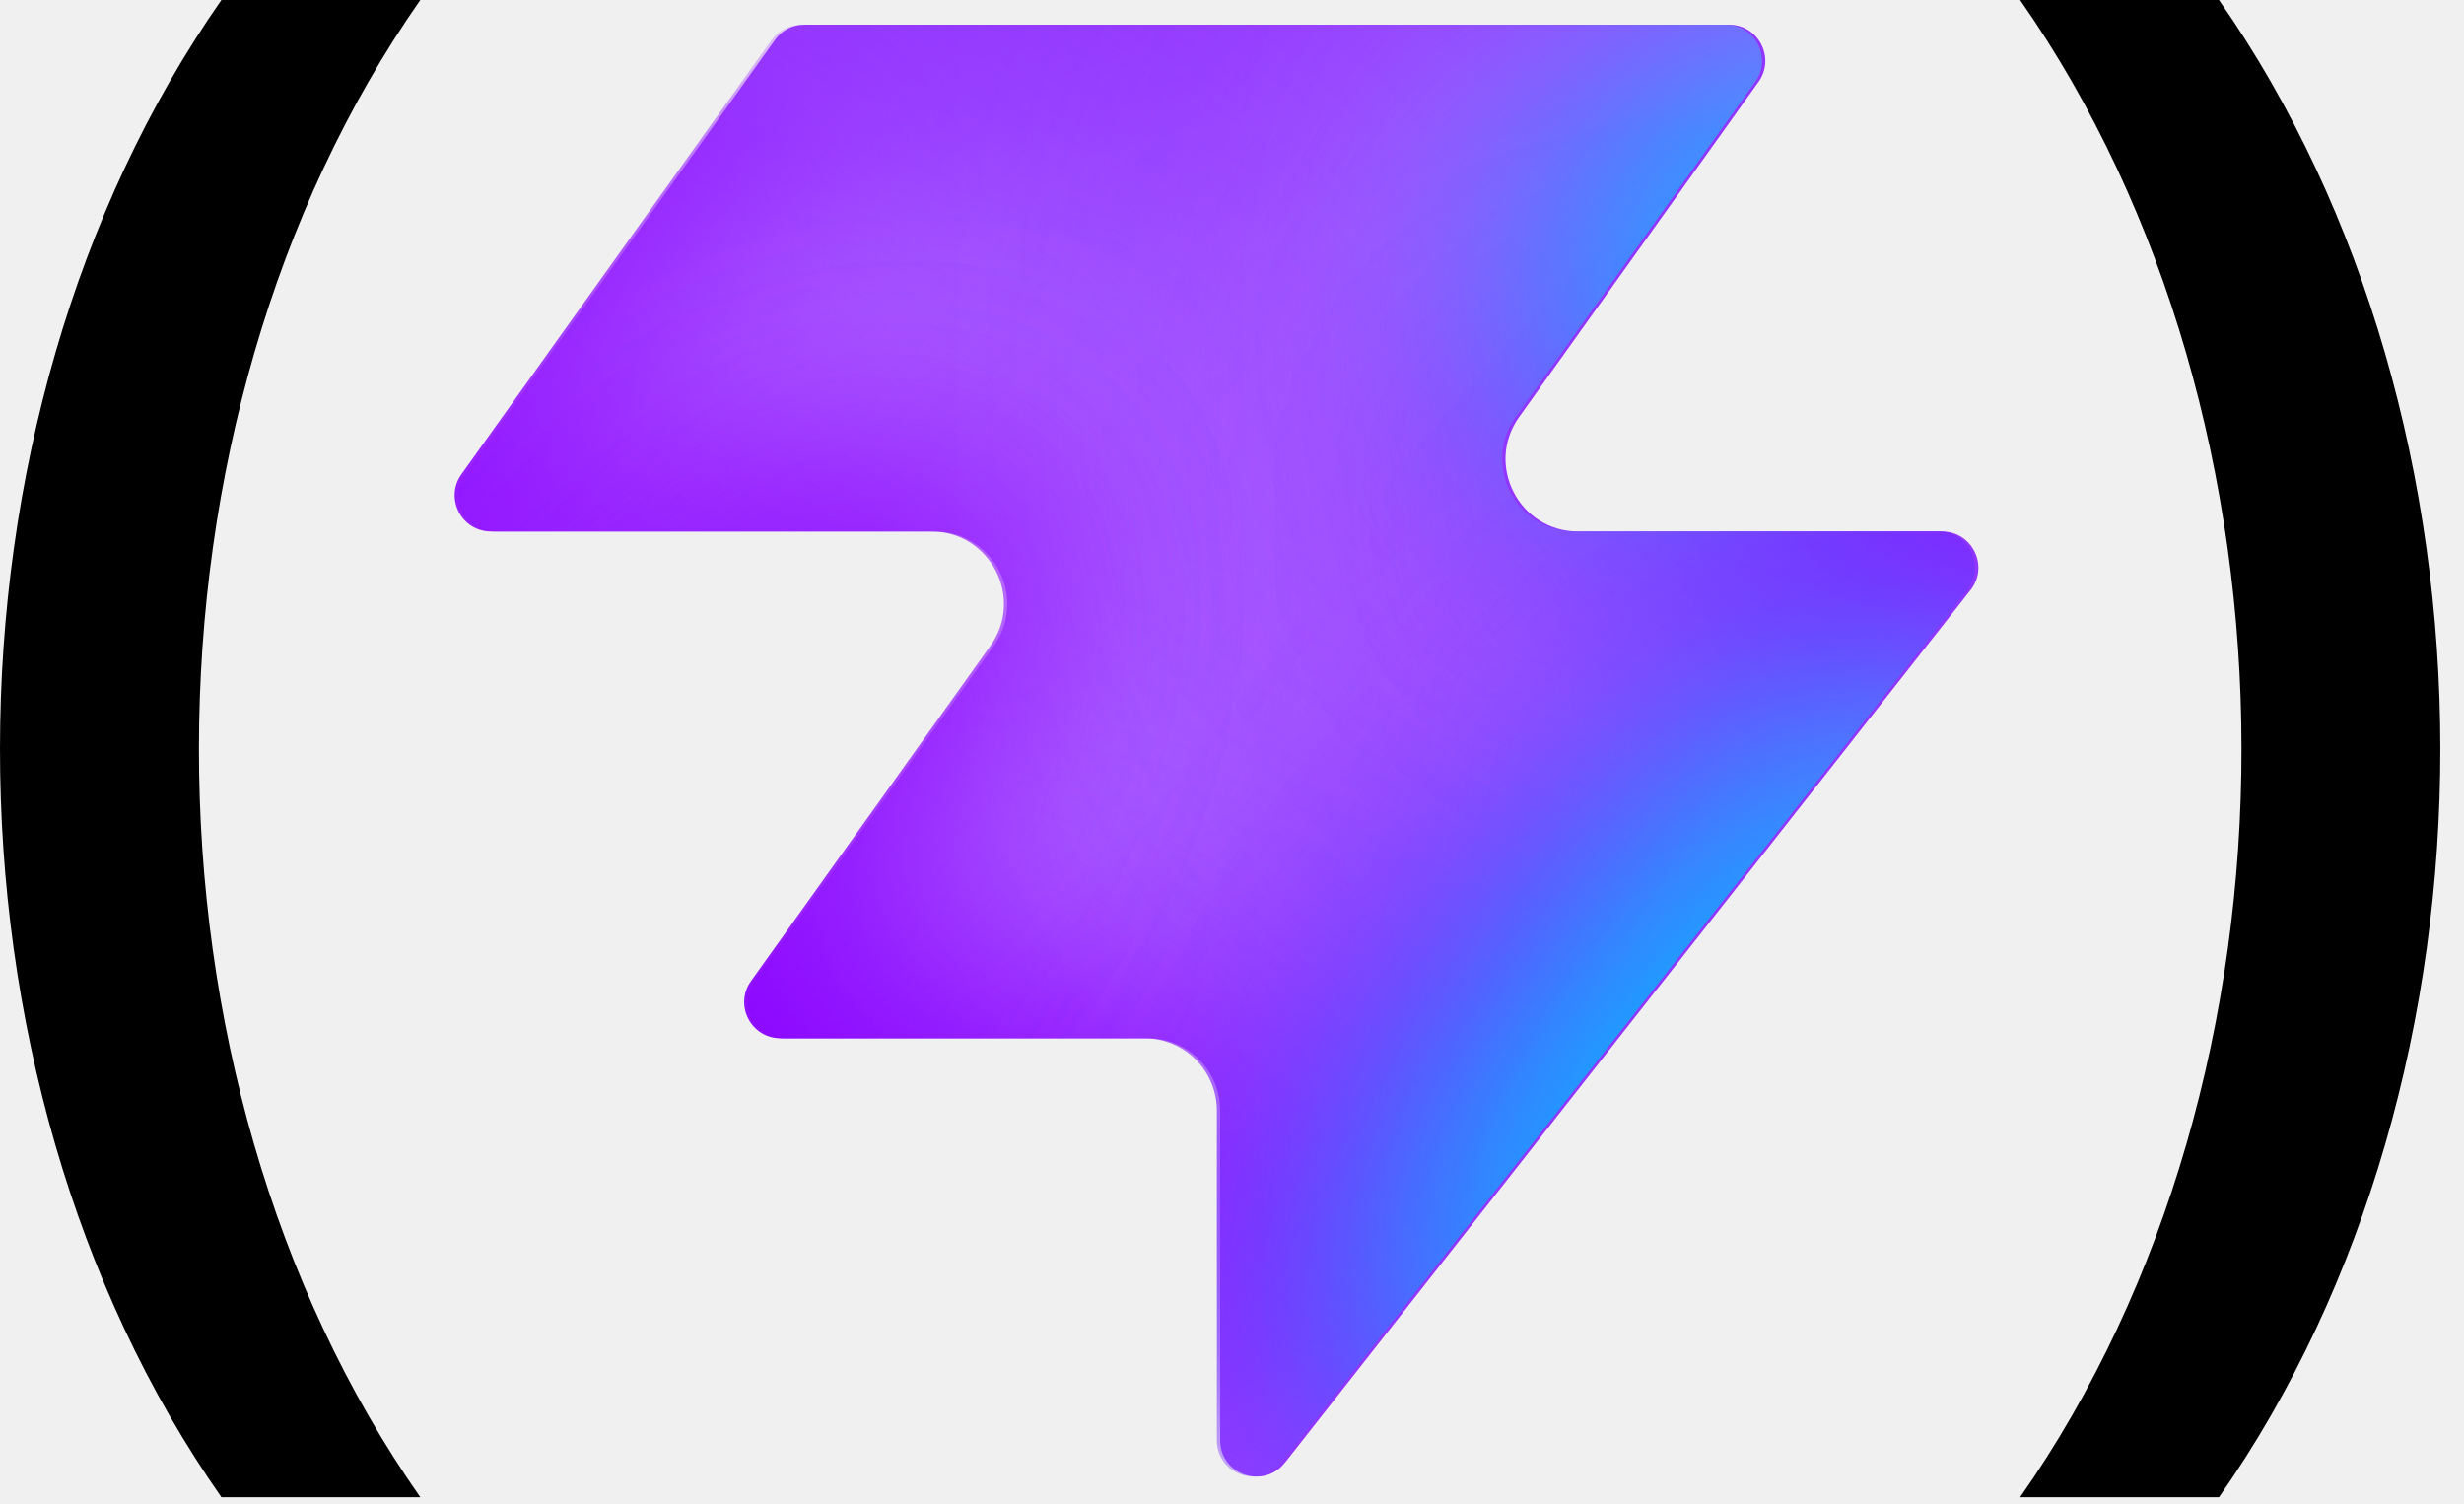
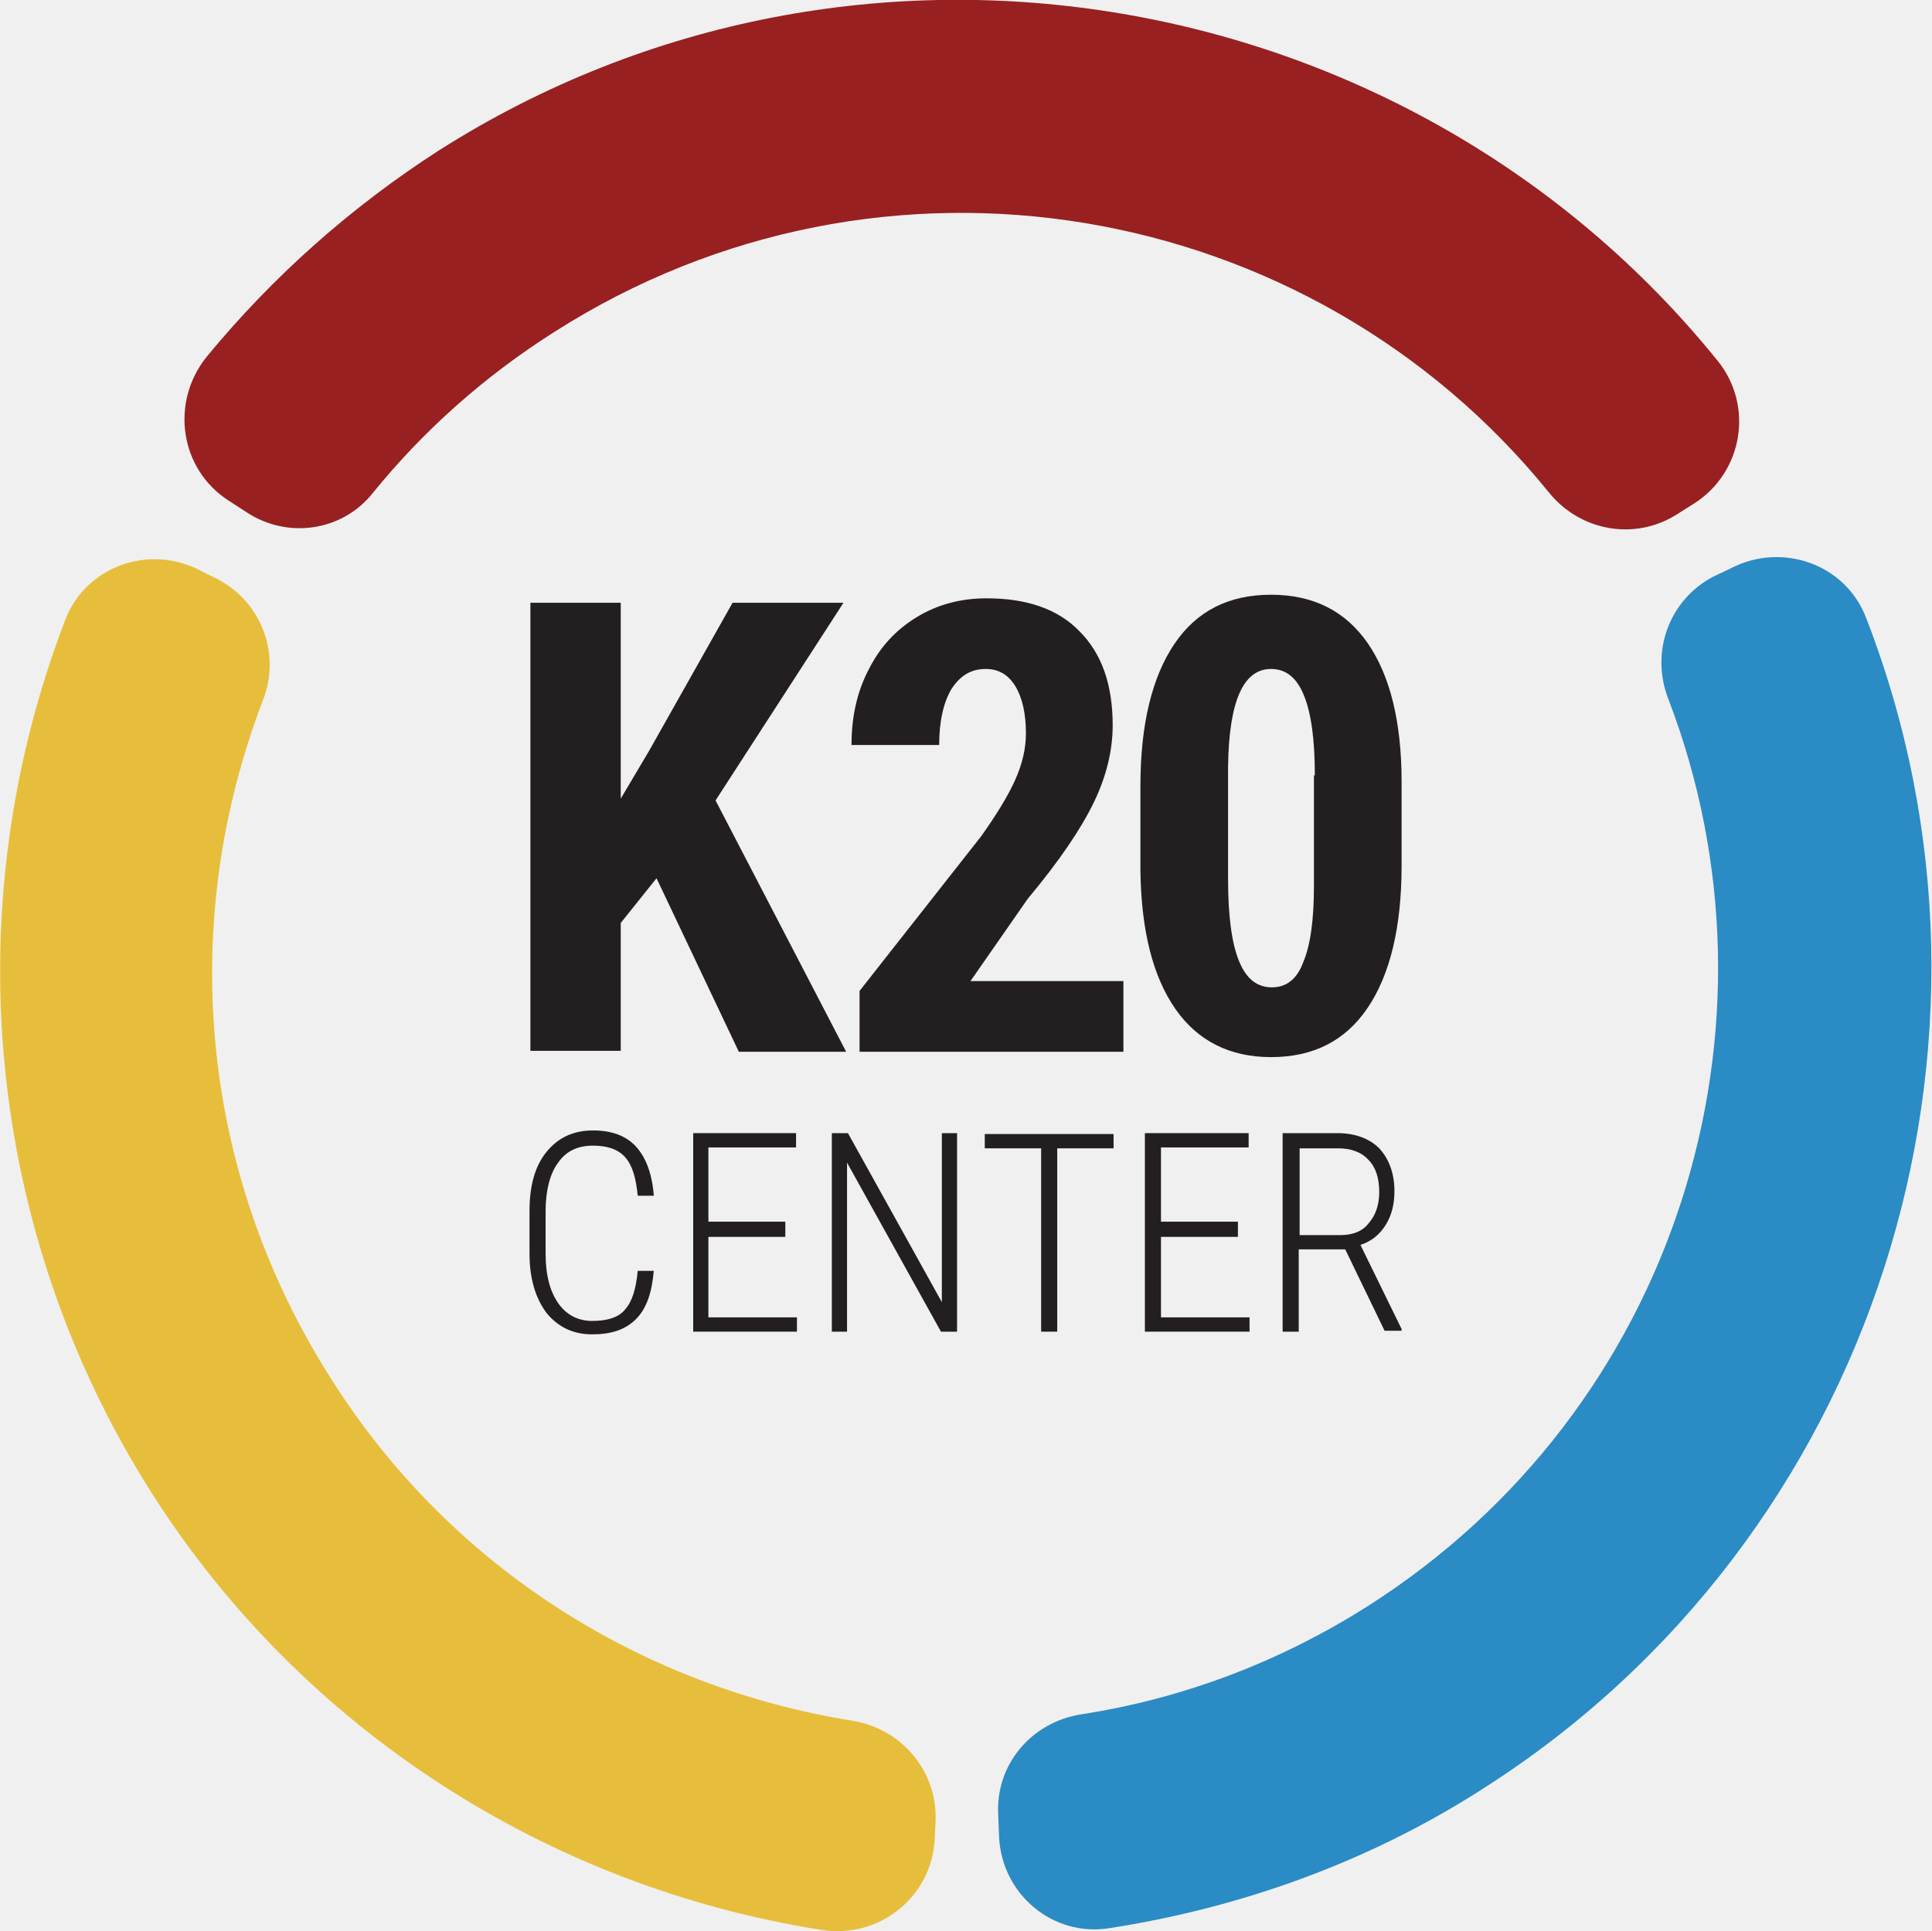
- <svg xmlns="http://www.w3.org/2000/svg" width="77" height="47" fill="none" aria-labelledby="vite-logo-title" viewBox="0 0 77 47">
-   <style>.parenthesis{fill:#000}@media (prefers-color-scheme:dark){.parenthesis{fill:#fff}}</style>
-   <path fill="#9135ff" d="M40.151 45.71c-.663.844-2.02.374-2.02-.699V34.708a2.26 2.26 0 0 0-2.262-2.262H24.493c-.92 0-1.457-1.04-.92-1.788l7.479-10.471c1.07-1.498 0-3.578-1.842-3.578H15.443c-.92 0-1.456-1.04-.92-1.788l9.696-13.576c.213-.297.556-.474.92-.474h28.894c.92 0 1.456 1.04.92 1.788l-7.48 10.472c-1.07 1.497 0 3.578 1.842 3.578h11.376c.944 0 1.474 1.087.89 1.83L40.153 45.712z" />
-   <mask id="a" width="48" height="47" x="14" y="0" maskUnits="userSpaceOnUse" style="mask-type:alpha">
-     <path fill="#000" d="M40.047 45.71c-.663.843-2.02.374-2.02-.699V34.708a2.26 2.26 0 0 0-2.262-2.262H24.389c-.92 0-1.457-1.04-.92-1.788l7.479-10.472c1.07-1.497 0-3.578-1.842-3.578H15.34c-.92 0-1.456-1.04-.92-1.788l9.696-13.575c.213-.297.556-.474.92-.474H53.93c.92 0 1.456 1.04.92 1.788L47.37 13.03c-1.07 1.498 0 3.578 1.842 3.578h11.376c.944 0 1.474 1.088.89 1.831L40.049 45.712z" />
-   </mask>
-   <g mask="url(#a)">
-     <g filter="url(#b)">
-       <ellipse cx="5.508" cy="14.704" fill="#eee6ff" rx="5.508" ry="14.704" transform="rotate(269.814 20.96 11.29)scale(-1 1)" />
+ <svg xmlns="http://www.w3.org/2000/svg" version="1.1" id="Layer_1" x="0px" y="0px" viewBox="0 0 216 215.9" enable-background="new 0 0 216 215.9" xml:space="preserve">
+   <g>
+     <g>
+       <g>
+         <path fill="#231F20" d="M73.4,98.2l-4,5v14.3H59.3V67.4h10.1v21.9l3.2-5.4l9.3-16.5h12.4L80,89.5l14.6,28.1h-12L73.4,98.2z" />
+         <path fill="#231F20" d="M125.7,117.6H96.1v-6.8l13.6-17.3c1.7-2.4,3-4.5,3.8-6.3c0.8-1.8,1.2-3.5,1.2-5.2c0-2.2-0.4-4-1.2-5.3     c-0.8-1.3-1.9-1.9-3.3-1.9c-1.6,0-2.8,0.7-3.8,2.2c-0.9,1.5-1.4,3.6-1.4,6.3h-9.8c0-3.1,0.6-5.9,1.9-8.4c1.3-2.6,3.1-4.5,5.4-5.9     c2.3-1.4,4.9-2.1,7.8-2.1c4.5,0,8,1.2,10.4,3.7c2.5,2.5,3.7,6,3.7,10.5c0,2.8-0.7,5.7-2.1,8.6c-1.4,2.9-3.8,6.5-7.4,10.8     l-6.4,9.2h17.1V117.6z" />
+         <path fill="#231F20" d="M156.7,96.8c0,6.9-1.3,12.2-3.8,15.9c-2.5,3.7-6.1,5.5-10.8,5.5c-4.6,0-8.2-1.8-10.7-5.4     c-2.5-3.6-3.8-8.7-3.9-15.4v-9.5c0-6.9,1.3-12.2,3.8-15.9c2.5-3.7,6.1-5.5,10.8-5.5c4.7,0,8.3,1.8,10.8,5.4     c2.5,3.6,3.8,8.8,3.8,15.5V96.8z M147,86.7c0-4-0.4-6.9-1.2-8.9c-0.8-2-2-3-3.7-3c-3.1,0-4.7,3.6-4.8,10.9v12.6     c0,4.1,0.4,7.1,1.2,9.1s2,3,3.7,3c1.6,0,2.8-0.9,3.5-2.8c0.8-1.9,1.2-4.7,1.2-8.5V86.7z" />
+       </g>
+       <g>
+         <path fill="#231F20" d="M73.1,142c-0.2,2.5-0.8,4.3-2,5.5c-1.2,1.2-2.8,1.7-4.9,1.7c-2.1,0-3.8-0.8-5.1-2.4     c-1.2-1.6-1.9-3.8-1.9-6.6v-4.8c0-2.8,0.6-5,1.9-6.6c1.3-1.6,3-2.4,5.2-2.4c2.1,0,3.7,0.6,4.8,1.8c1.1,1.2,1.8,3,2,5.5h-1.8     c-0.2-2-0.6-3.4-1.4-4.3c-0.8-0.9-2-1.3-3.6-1.3c-1.7,0-3,0.6-3.9,1.9c-0.9,1.2-1.4,3.1-1.4,5.4v4.8c0,2.4,0.5,4.2,1.4,5.5     s2.2,2,3.8,2c1.7,0,3-0.4,3.7-1.3c0.8-0.9,1.2-2.3,1.4-4.3H73.1z" />
+         <path fill="#231F20" d="M87.8,138.3h-8.6v9h9.9v1.6H77.5v-22.2H89v1.6h-9.8v8.3h8.6V138.3z" />
+         <path fill="#231F20" d="M106.9,148.9h-1.7L94.7,130v18.9H93v-22.2h1.8l10.5,18.9v-18.9h1.7V148.9z" />
+         <path fill="#231F20" d="M124.5,128.4h-6.3v20.5h-1.8v-20.5h-6.3v-1.6h14.4V128.4z" />
+         <path fill="#231F20" d="M138.4,138.3h-8.6v9h9.9v1.6H128v-22.2h11.6v1.6h-9.8v8.3h8.6V138.3z" />
+         <path fill="#231F20" d="M150.4,139.7h-5.2v9.2h-1.8v-22.2h6.1c2,0,3.6,0.6,4.7,1.7c1.1,1.2,1.7,2.8,1.7,4.8c0,1.4-0.3,2.7-1,3.8     s-1.6,1.8-2.8,2.2l4.6,9.4v0.2h-1.9L150.4,139.7z M145.3,138.1h4.6c1.3,0,2.4-0.4,3.1-1.3c0.8-0.9,1.2-2.1,1.2-3.5     c0-1.6-0.4-2.8-1.2-3.6c-0.8-0.9-2-1.3-3.4-1.3h-4.3V138.1z" />
+       </g>
    </g>
-     <g filter="url(#c)">
-       <ellipse cx="10.399" cy="29.851" fill="#eee6ff" rx="10.399" ry="29.851" transform="rotate(89.814 -16.902 -8.275)scale(1 -1)" />
-     </g>
-     <g filter="url(#d)">
-       <ellipse cx="5.508" cy="30.487" fill="#8900ff" rx="5.508" ry="30.487" transform="rotate(89.814 -19.197 -7.127)scale(1 -1)" />
-     </g>
-     <g filter="url(#e)">
-       <ellipse cx="5.508" cy="30.599" fill="#8900ff" rx="5.508" ry="30.599" transform="rotate(89.814 -25.928 4.177)scale(1 -1)" />
-     </g>
-     <g filter="url(#f)">
-       <ellipse cx="5.508" cy="30.599" fill="#8900ff" rx="5.508" ry="30.599" transform="rotate(89.814 -25.738 5.52)scale(1 -1)" />
-     </g>
-     <g filter="url(#g)">
-       <ellipse cx="14.072" cy="22.078" fill="#eee6ff" rx="14.072" ry="22.078" transform="rotate(93.35 31.245 55.578)scale(-1 1)" />
-     </g>
-     <g filter="url(#h)">
-       <ellipse cx="3.47" cy="21.501" fill="#8900ff" rx="3.47" ry="21.501" transform="rotate(89.009 35.419 55.202)scale(-1 1)" />
-     </g>
-     <g filter="url(#i)">
-       <ellipse cx="3.47" cy="21.501" fill="#8900ff" rx="3.47" ry="21.501" transform="rotate(89.009 35.419 55.202)scale(-1 1)" />
-     </g>
-     <g filter="url(#j)">
-       <ellipse cx="14.592" cy="9.743" fill="#8900ff" rx="4.407" ry="29.108" transform="rotate(39.51 14.592 9.743)" />
-     </g>
-     <g filter="url(#k)">
-       <ellipse cx="61.728" cy="-5.321" fill="#8900ff" rx="4.407" ry="29.108" transform="rotate(37.892 61.728 -5.32)" />
-     </g>
-     <g filter="url(#l)">
-       <ellipse cx="55.618" cy="7.104" fill="#00c2ff" rx="5.971" ry="9.665" transform="rotate(37.892 55.618 7.104)" />
-     </g>
-     <g filter="url(#m)">
-       <ellipse cx="12.326" cy="39.103" fill="#8900ff" rx="4.407" ry="29.108" transform="rotate(37.892 12.326 39.103)" />
-     </g>
-     <g filter="url(#n)">
-       <ellipse cx="12.326" cy="39.103" fill="#8900ff" rx="4.407" ry="29.108" transform="rotate(37.892 12.326 39.103)" />
-     </g>
-     <g filter="url(#o)">
-       <ellipse cx="49.857" cy="30.678" fill="#8900ff" rx="4.407" ry="29.108" transform="rotate(37.892 49.857 30.678)" />
-     </g>
-     <g filter="url(#p)">
-       <ellipse cx="52.623" cy="33.171" fill="#00c2ff" rx="5.971" ry="15.297" transform="rotate(37.892 52.623 33.17)" />
+     <g>
+       <g>
+         <g id="XMLID_18_">
+           <path fill="#982021" d="M189.4,56.3l-1.9,1.2c-4.7,3-10.8,1.9-14.3-2.4c-26.7-33-74.5-41.4-111.2-18c-7.9,5-14.7,11.1-20.3,18      c-3.4,4.3-9.5,5.2-14.1,2.2l-2-1.3c-5.5-3.5-6.6-11-2.5-16.1c7.4-9,16.2-16.8,26-23.1C96-13,157.8-2,192,40.3      C196.1,45.3,194.9,52.8,189.4,56.3z" />
+         </g>
+       </g>
+       <g>
+         <g id="XMLID_17_">
+           <path fill="#E7BE3B" d="M24.4,64.8c4.9,2.6,7,8.4,5,13.5c-9.3,24.2-7.5,52.2,7.7,76c13.5,21.3,35.1,34.4,58.2,38.1      c5.5,0.9,9.5,5.6,9.3,11.2l-0.1,2c-0.3,6.5-6.2,11.2-12.6,10.2C61.3,211,33.8,193.4,17,167c-18.7-29.4-22-65.7-9.7-97.7      c2.3-6,9.4-8.5,15.1-5.5L24.4,64.8z" />
+         </g>
+       </g>
+       <g>
+         <g id="XMLID_16_">
+           <path fill="#2B8BC4" d="M193.6,63.5c5.7-2.9,12.7-0.4,15,5.5c18.5,47.5,1.2,103-42.8,131c-12.6,8.1-26.9,13.3-41.8,15.6      c-6.3,1-12-3.8-12.3-10.2l-0.1-2.5c-0.3-5.6,3.7-10.3,9.2-11.2c11.1-1.7,22-5.7,32.1-12.1c34.6-22,47.7-64.8,33.6-101.5      c-2-5.2,0.1-11,5-13.6L193.6,63.5z" />
+         </g>
+       </g>
    </g>
  </g>
-   <path d="M6.919 0c-9.198 13.166-9.252 33.575 0 46.789h6.215c-9.25-13.214-9.196-33.623 0-46.789zm62.424 0h-6.215c9.198 13.166 9.252 33.575 0 46.789h6.215c9.25-13.214 9.196-33.623 0-46.789" class="parenthesis" />
-   <defs>
-     <filter id="b" width="60.045" height="41.654" x="-5.564" y="16.92" color-interpolation-filters="sRGB" filterUnits="userSpaceOnUse">
-       <feFlood flood-opacity="0" result="BackgroundImageFix" />
-       <feBlend in="SourceGraphic" in2="BackgroundImageFix" result="shape" />
-       <feGaussianBlur result="effect1_foregroundBlur_2002_17286" stdDeviation="7.659" />
-     </filter>
-     <filter id="c" width="90.34" height="51.437" x="-40.407" y="-6.762" color-interpolation-filters="sRGB" filterUnits="userSpaceOnUse">
-       <feFlood flood-opacity="0" result="BackgroundImageFix" />
-       <feBlend in="SourceGraphic" in2="BackgroundImageFix" result="shape" />
-       <feGaussianBlur result="effect1_foregroundBlur_2002_17286" stdDeviation="7.659" />
-     </filter>
-     <filter id="d" width="79.355" height="29.4" x="-35.435" y="2.801" color-interpolation-filters="sRGB" filterUnits="userSpaceOnUse">
-       <feFlood flood-opacity="0" result="BackgroundImageFix" />
-       <feBlend in="SourceGraphic" in2="BackgroundImageFix" result="shape" />
-       <feGaussianBlur result="effect1_foregroundBlur_2002_17286" stdDeviation="4.596" />
-     </filter>
-     <filter id="e" width="79.579" height="29.4" x="-30.84" y="20.8" color-interpolation-filters="sRGB" filterUnits="userSpaceOnUse">
-       <feFlood flood-opacity="0" result="BackgroundImageFix" />
-       <feBlend in="SourceGraphic" in2="BackgroundImageFix" result="shape" />
-       <feGaussianBlur result="effect1_foregroundBlur_2002_17286" stdDeviation="4.596" />
-     </filter>
-     <filter id="f" width="79.579" height="29.4" x="-29.307" y="21.949" color-interpolation-filters="sRGB" filterUnits="userSpaceOnUse">
-       <feFlood flood-opacity="0" result="BackgroundImageFix" />
-       <feBlend in="SourceGraphic" in2="BackgroundImageFix" result="shape" />
-       <feGaussianBlur result="effect1_foregroundBlur_2002_17286" stdDeviation="4.596" />
-     </filter>
-     <filter id="g" width="74.749" height="58.852" x="29.961" y="-17.13" color-interpolation-filters="sRGB" filterUnits="userSpaceOnUse">
-       <feFlood flood-opacity="0" result="BackgroundImageFix" />
-       <feBlend in="SourceGraphic" in2="BackgroundImageFix" result="shape" />
-       <feGaussianBlur result="effect1_foregroundBlur_2002_17286" stdDeviation="7.659" />
-     </filter>
-     <filter id="h" width="61.377" height="25.362" x="37.754" y="3.055" color-interpolation-filters="sRGB" filterUnits="userSpaceOnUse">
-       <feFlood flood-opacity="0" result="BackgroundImageFix" />
-       <feBlend in="SourceGraphic" in2="BackgroundImageFix" result="shape" />
-       <feGaussianBlur result="effect1_foregroundBlur_2002_17286" stdDeviation="4.596" />
-     </filter>
-     <filter id="i" width="61.377" height="25.362" x="37.754" y="3.055" color-interpolation-filters="sRGB" filterUnits="userSpaceOnUse">
-       <feFlood flood-opacity="0" result="BackgroundImageFix" />
-       <feBlend in="SourceGraphic" in2="BackgroundImageFix" result="shape" />
-       <feGaussianBlur result="effect1_foregroundBlur_2002_17286" stdDeviation="4.596" />
-     </filter>
-     <filter id="j" width="56.045" height="63.649" x="-13.43" y="-22.082" color-interpolation-filters="sRGB" filterUnits="userSpaceOnUse">
-       <feFlood flood-opacity="0" result="BackgroundImageFix" />
-       <feBlend in="SourceGraphic" in2="BackgroundImageFix" result="shape" />
-       <feGaussianBlur result="effect1_foregroundBlur_2002_17286" stdDeviation="4.596" />
-     </filter>
-     <filter id="k" width="54.814" height="64.646" x="34.321" y="-37.644" color-interpolation-filters="sRGB" filterUnits="userSpaceOnUse">
-       <feFlood flood-opacity="0" result="BackgroundImageFix" />
-       <feBlend in="SourceGraphic" in2="BackgroundImageFix" result="shape" />
-       <feGaussianBlur result="effect1_foregroundBlur_2002_17286" stdDeviation="4.596" />
-     </filter>
-     <filter id="l" width="33.541" height="35.313" x="38.847" y="-10.552" color-interpolation-filters="sRGB" filterUnits="userSpaceOnUse">
-       <feFlood flood-opacity="0" result="BackgroundImageFix" />
-       <feBlend in="SourceGraphic" in2="BackgroundImageFix" result="shape" />
-       <feGaussianBlur result="effect1_foregroundBlur_2002_17286" stdDeviation="4.596" />
-     </filter>
-     <filter id="m" width="54.814" height="64.646" x="-15.081" y="6.78" color-interpolation-filters="sRGB" filterUnits="userSpaceOnUse">
-       <feFlood flood-opacity="0" result="BackgroundImageFix" />
-       <feBlend in="SourceGraphic" in2="BackgroundImageFix" result="shape" />
-       <feGaussianBlur result="effect1_foregroundBlur_2002_17286" stdDeviation="4.596" />
-     </filter>
-     <filter id="n" width="54.814" height="64.646" x="-15.081" y="6.78" color-interpolation-filters="sRGB" filterUnits="userSpaceOnUse">
-       <feFlood flood-opacity="0" result="BackgroundImageFix" />
-       <feBlend in="SourceGraphic" in2="BackgroundImageFix" result="shape" />
-       <feGaussianBlur result="effect1_foregroundBlur_2002_17286" stdDeviation="4.596" />
-     </filter>
-     <filter id="o" width="54.814" height="64.646" x="22.45" y="-1.645" color-interpolation-filters="sRGB" filterUnits="userSpaceOnUse">
-       <feFlood flood-opacity="0" result="BackgroundImageFix" />
-       <feBlend in="SourceGraphic" in2="BackgroundImageFix" result="shape" />
-       <feGaussianBlur result="effect1_foregroundBlur_2002_17286" stdDeviation="4.596" />
-     </filter>
-     <filter id="p" width="39.409" height="43.623" x="32.919" y="11.36" color-interpolation-filters="sRGB" filterUnits="userSpaceOnUse">
-       <feFlood flood-opacity="0" result="BackgroundImageFix" />
-       <feBlend in="SourceGraphic" in2="BackgroundImageFix" result="shape" />
-       <feGaussianBlur result="effect1_foregroundBlur_2002_17286" stdDeviation="4.596" />
-     </filter>
-   </defs>
</svg>
